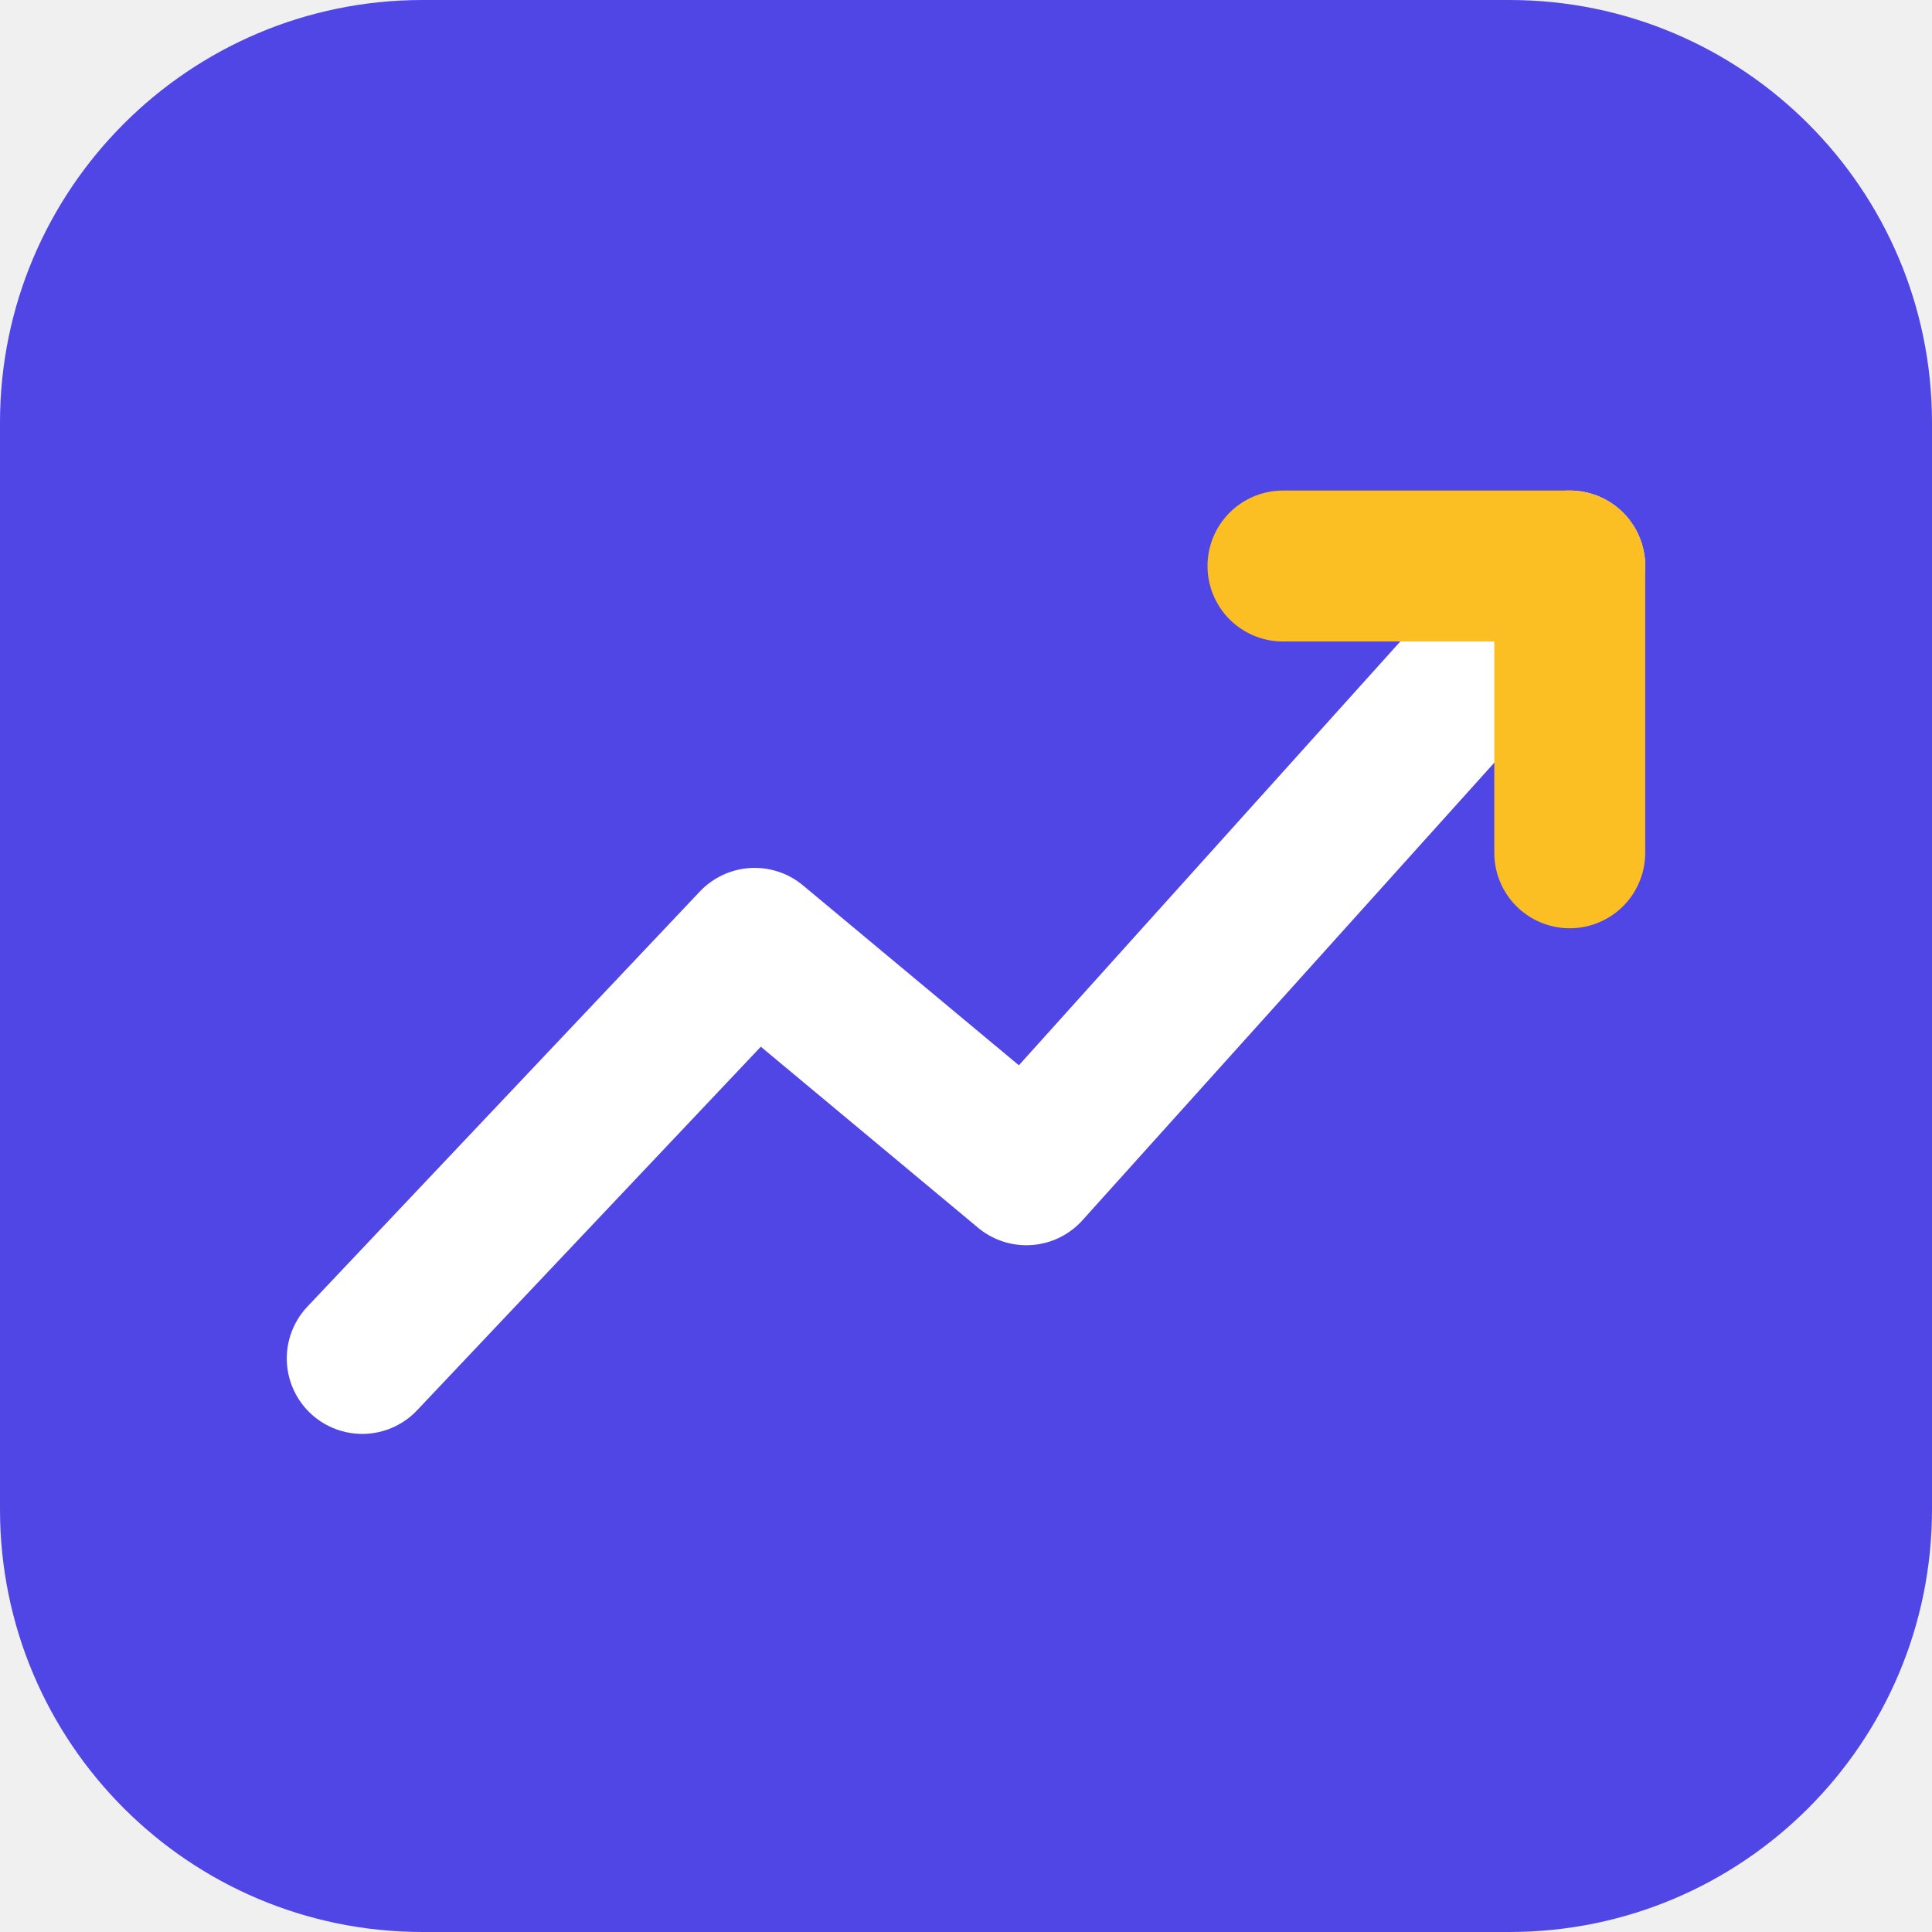
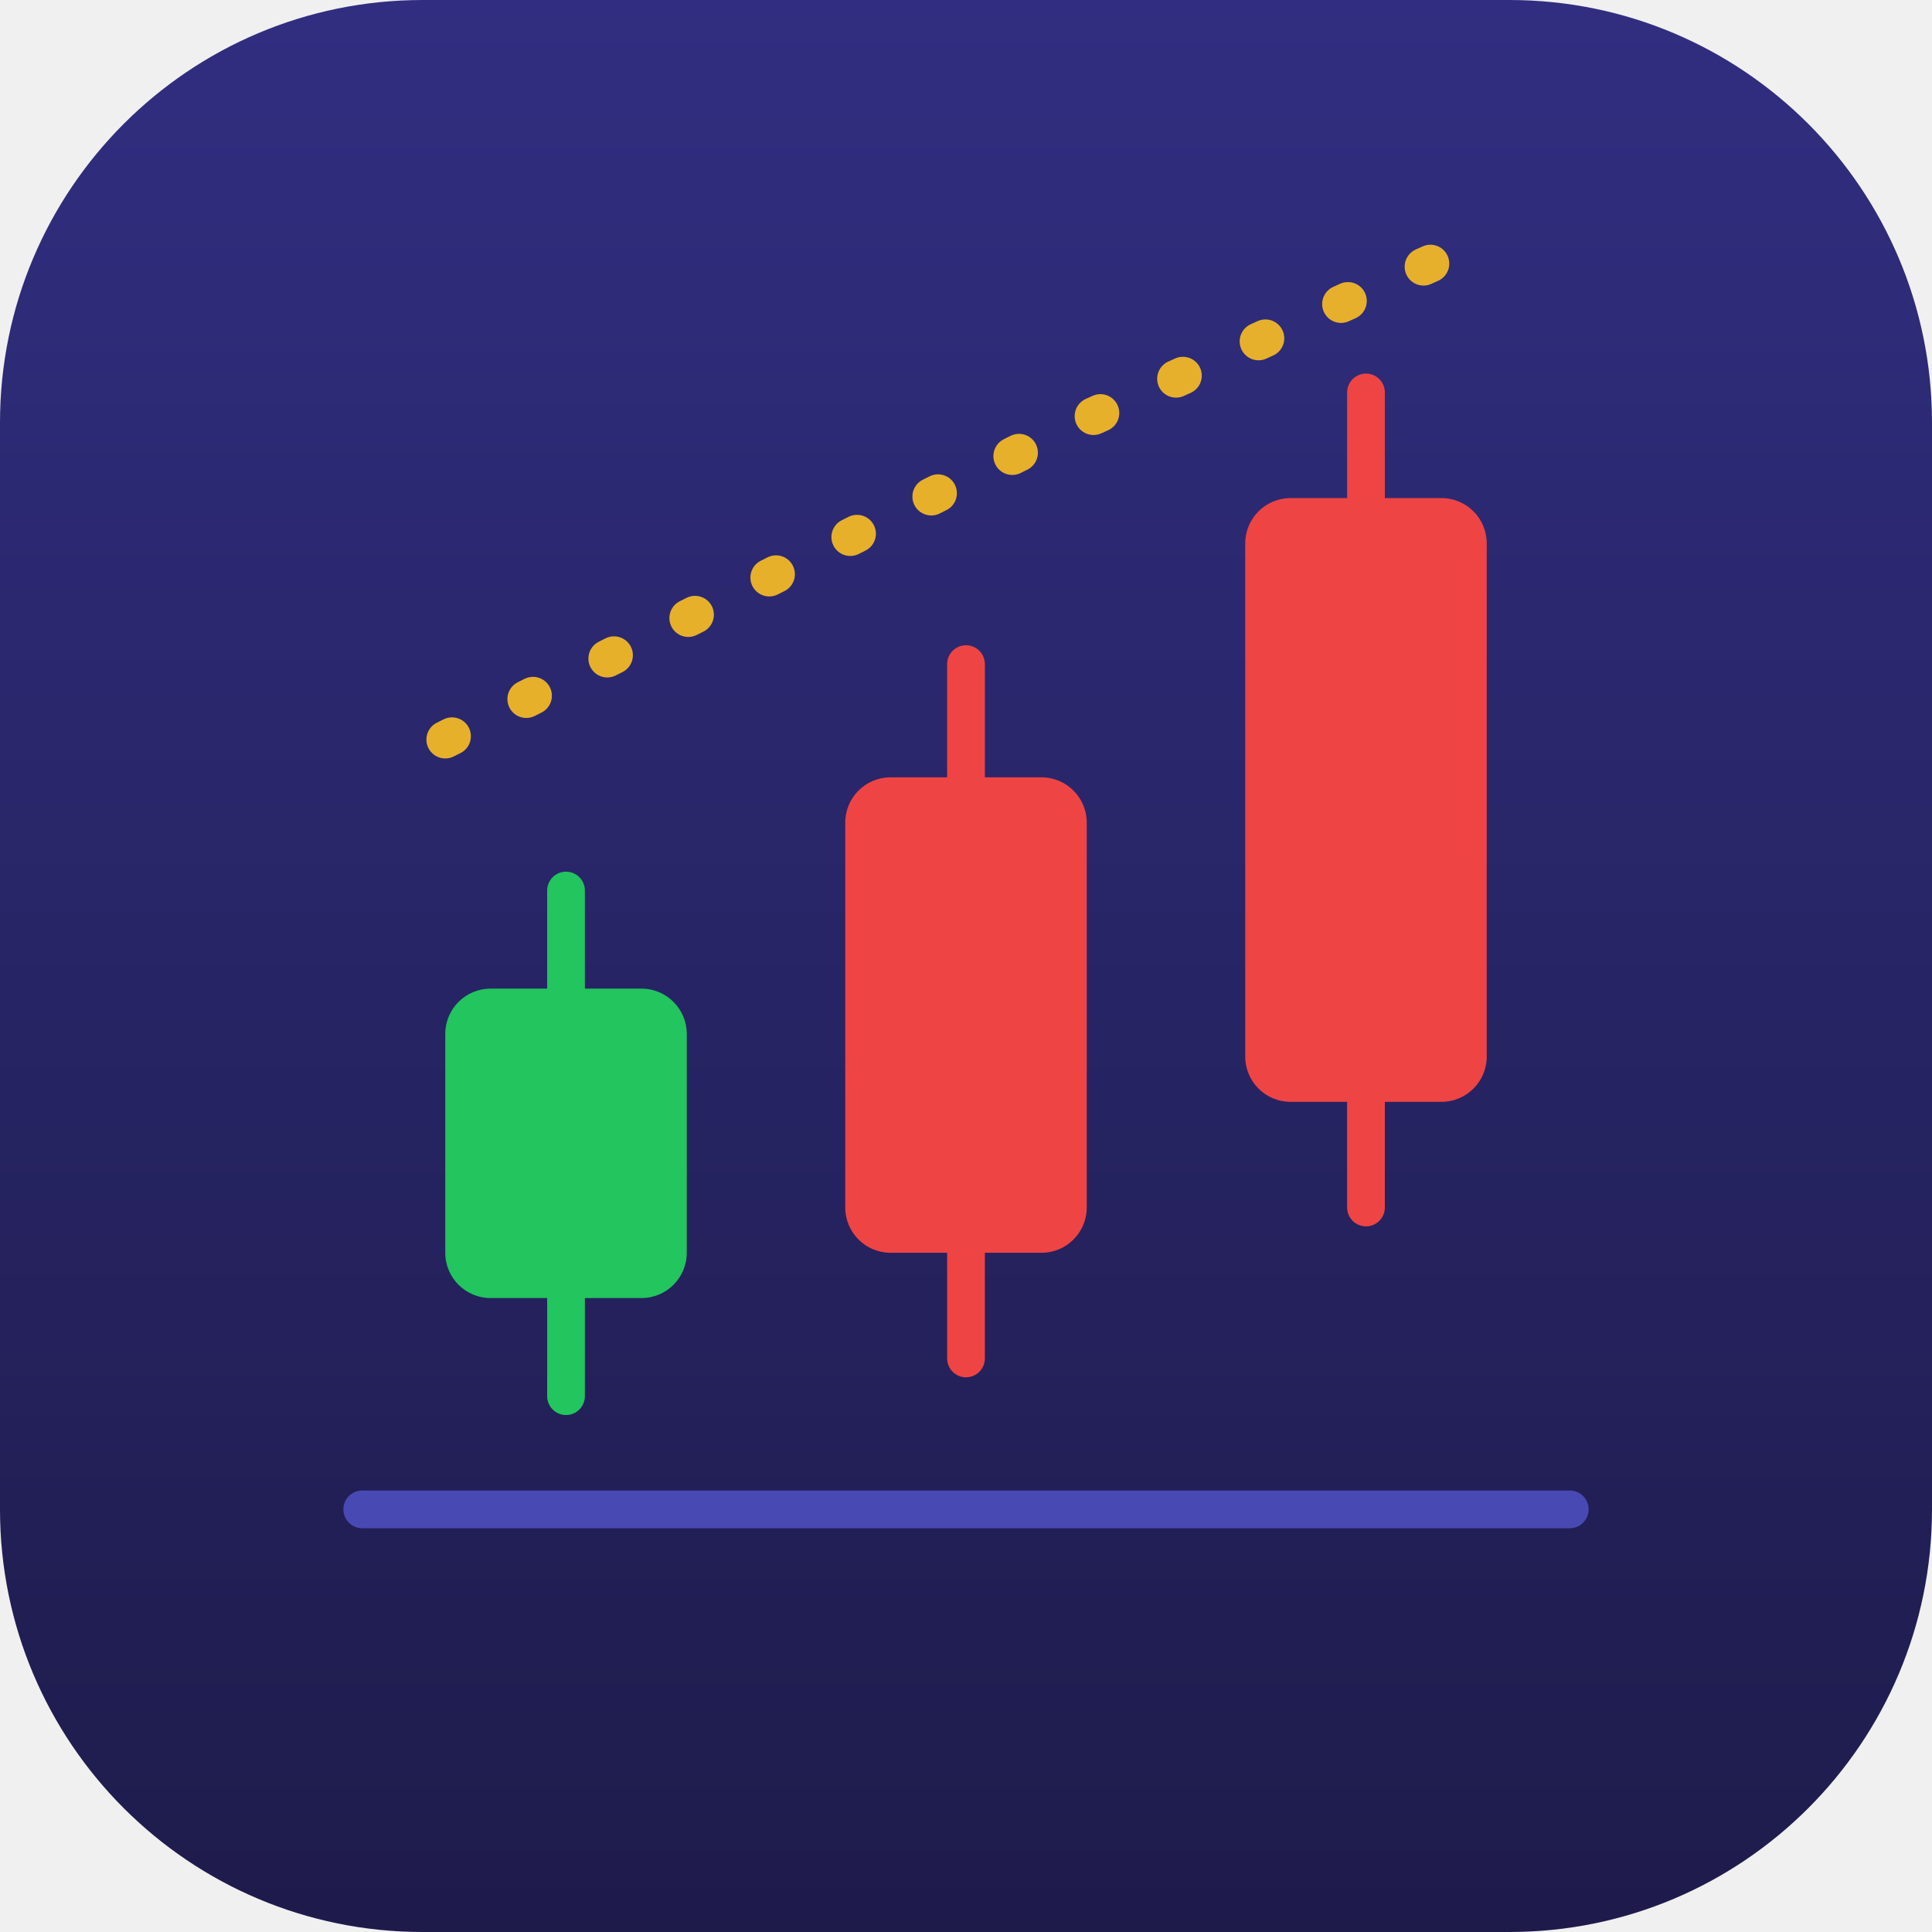
<svg xmlns="http://www.w3.org/2000/svg" viewBox="0 0 512 512">
-   <rect width="512" height="512" rx="112" fill="#4f46e5" />
-   <path d="M96 360 L200 250 L272 310 L416 150" fill="none" stroke="#fff" stroke-width="40" stroke-linecap="round" stroke-linejoin="round" />
-   <path d="M340 150 H416 V226" fill="none" stroke="#fbbf24" stroke-width="40" stroke-linecap="round" stroke-linejoin="round" />
+   <defs>
+     <linearGradient id="g" x1="0" y1="0" x2="0" y2="1">
+       <stop offset="0" stop-color="#312e81" />
+       <stop offset="1" stop-color="#1e1b4b" />
+     </linearGradient>
+   </defs>
+   <rect width="512" height="512" rx="112" fill="url(#g)" />
+   <g transform="">
+     <path d="M96 400 H416" stroke="#6366f1" stroke-width="10" stroke-linecap="round" opacity=".6" />
+     <path d="M150 236 V370" stroke="#22c55e" stroke-width="10" stroke-linecap="round" />
+     <rect x="118" y="262" width="64" height="82" rx="12" fill="#22c55e" />
+     <path d="M256 176 V360" stroke="#ef4444" stroke-width="10" stroke-linecap="round" />
+     <rect x="224" y="206" width="64" height="126" rx="12" fill="#ef4444" />
+     <path d="M362 104 V320" stroke="#ef4444" stroke-width="10" stroke-linecap="round" />
+     <rect x="330" y="132" width="64" height="160" rx="12" fill="#ef4444" />
+     <path d="M118 196 L210 150 L286 112 L392 64" fill="none" stroke="#fbbf24" stroke-width="10" stroke-linecap="round" stroke-dasharray="2 22" opacity=".9" />
+     <path d="M138 168 L148 178 L164 158" fill="none" stroke="#fff" stroke-width="8" stroke-linecap="round" stroke-linejoin="round" opacity="0" />
+   </g>
</svg>
